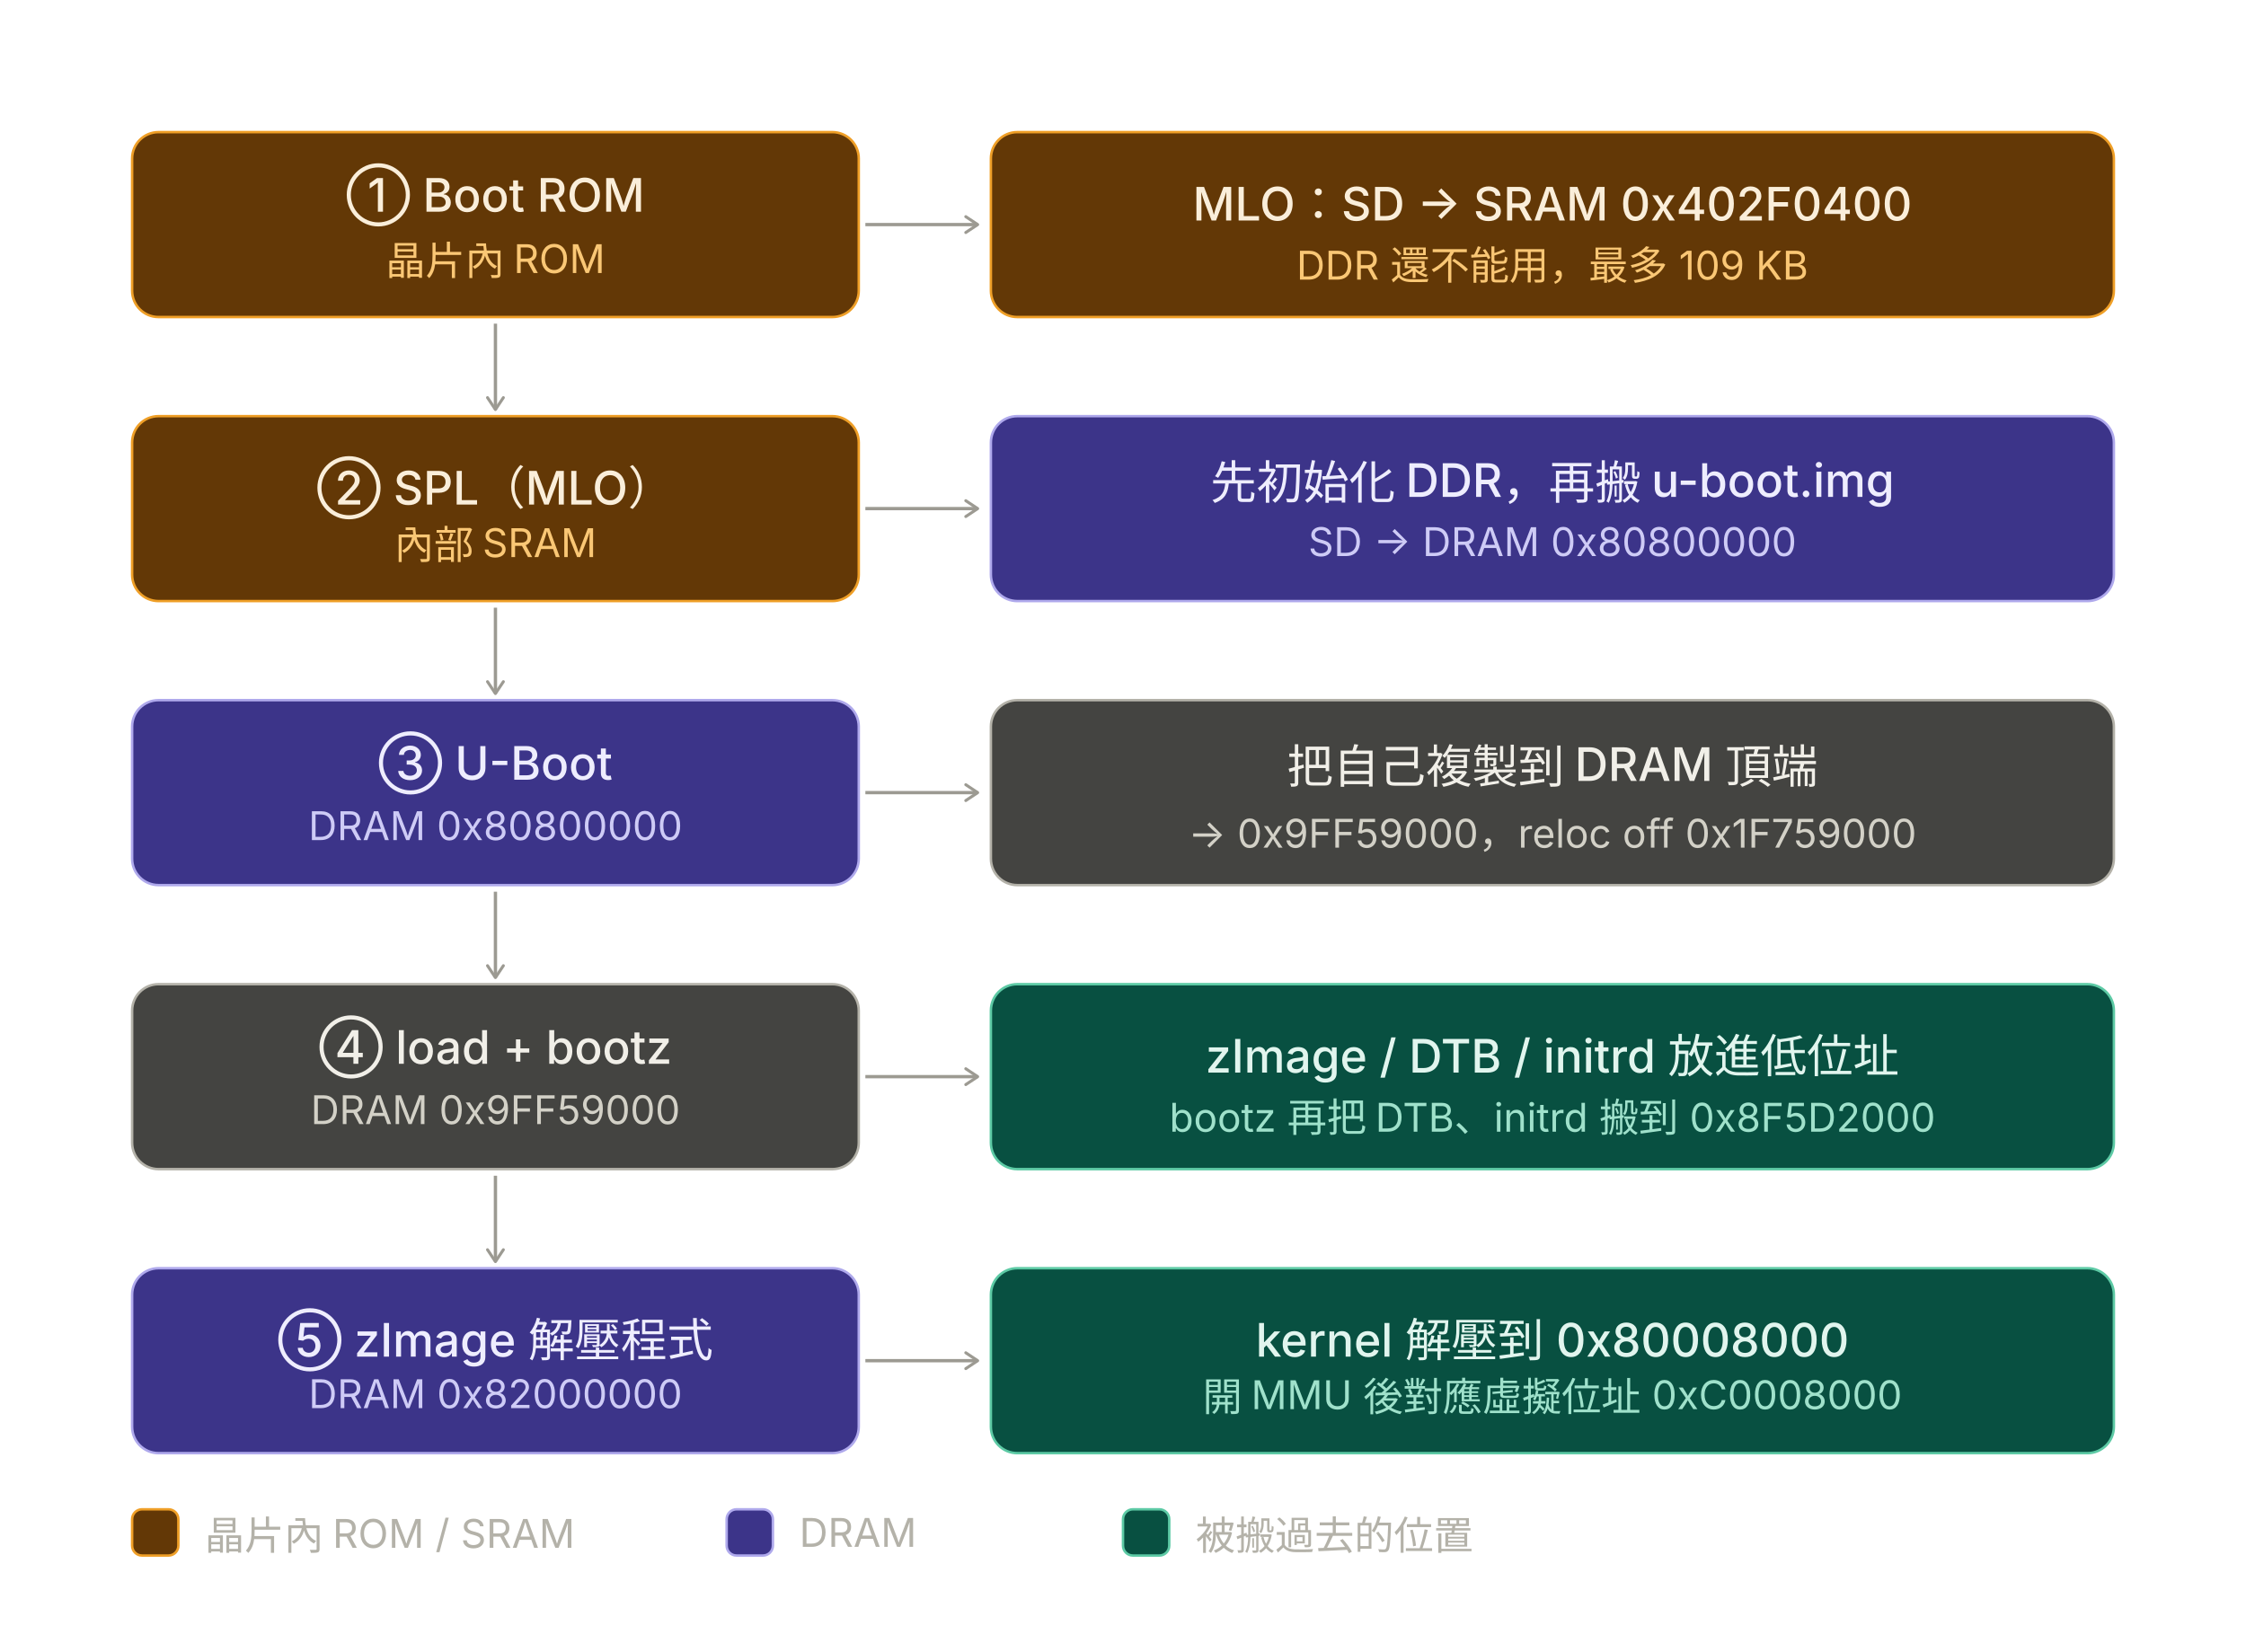
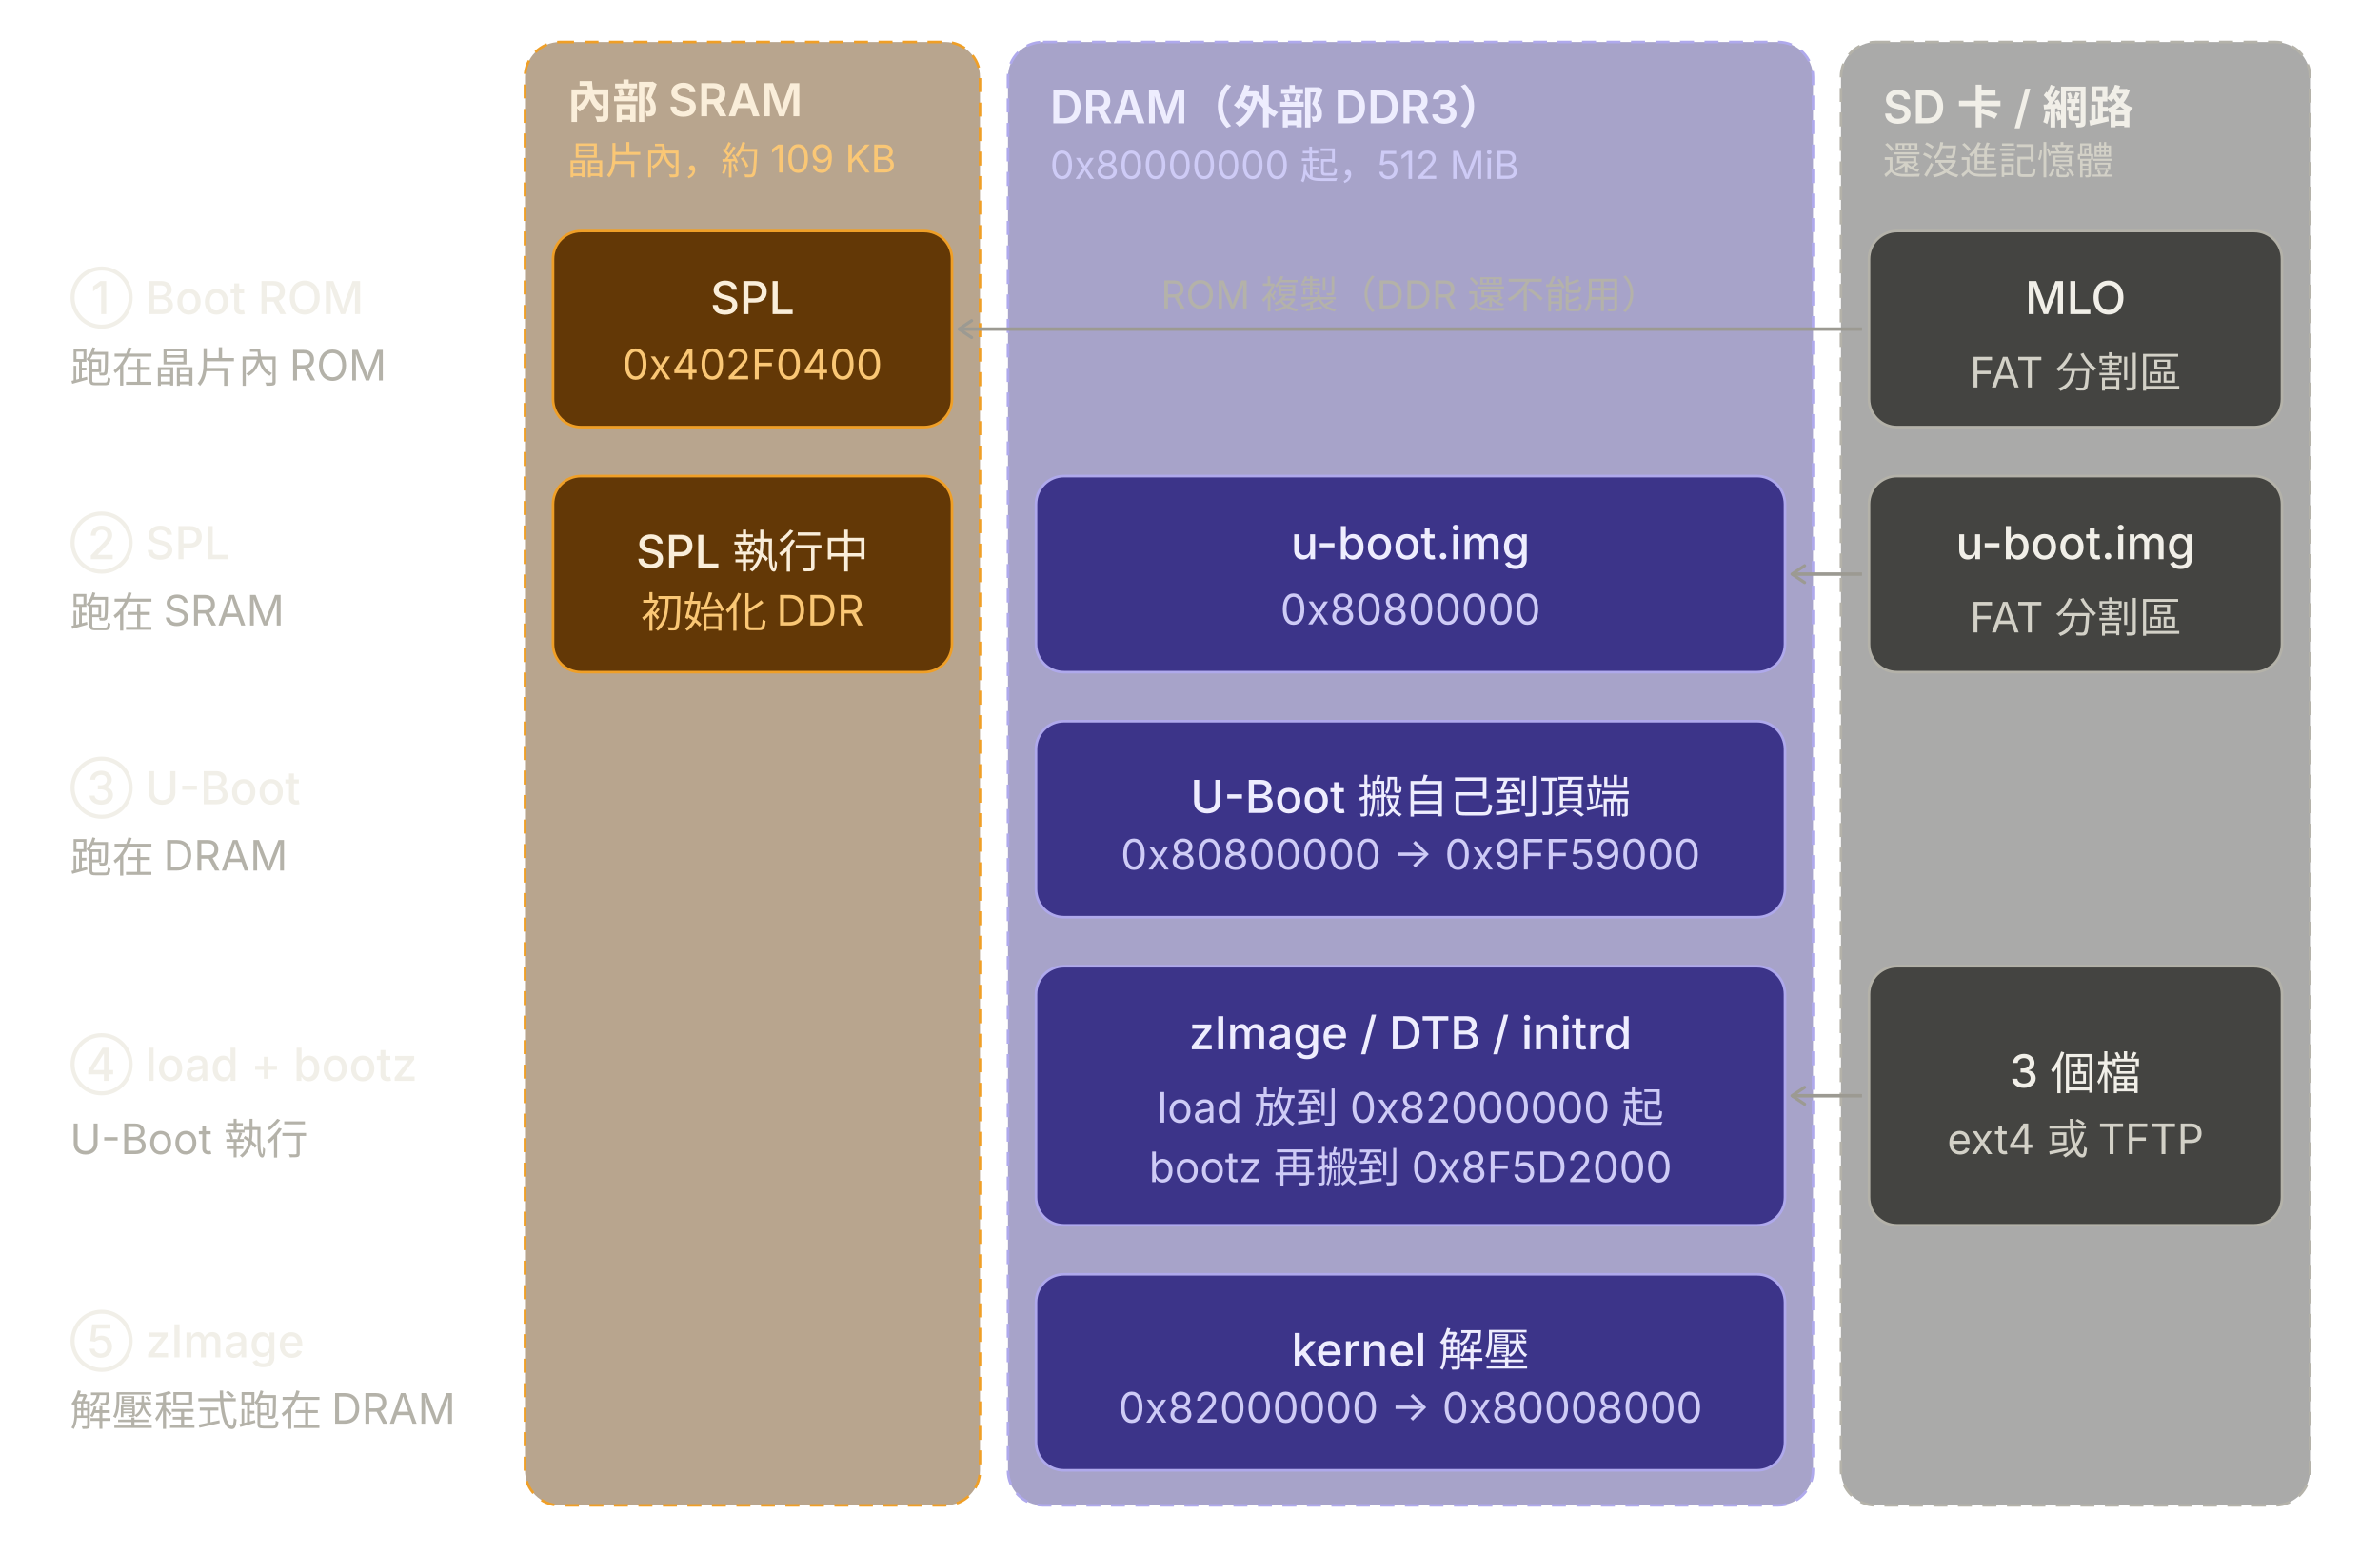
- <svg xmlns="http://www.w3.org/2000/svg" viewBox="0 0 680 500" width="680" height="500" role="img" font-family="system-ui, -apple-system, 'Segoe UI', 'Noto Sans TC', 'PingFang TC', 'Microsoft JhengHei', sans-serif">
+ <svg xmlns="http://www.w3.org/2000/svg" viewBox="0 0 680 444" width="680" height="444" role="img" font-family="system-ui, -apple-system, 'Segoe UI', 'Noto Sans TC', 'PingFang TC', 'Microsoft JhengHei', sans-serif">
  <defs>
    <marker id="arrow" viewBox="0 0 10 10" refX="8" refY="5" markerWidth="6" markerHeight="6" orient="auto-start-reverse">
      <path d="M2 1L8 5L2 9" fill="none" stroke="#9C9A92" stroke-width="1.5" stroke-linecap="round" stroke-linejoin="round" />
    </marker>
  </defs>
-   <rect x="40" y="40" width="220" height="56" rx="8" fill="#633806" stroke="#EF9F27" stroke-width="0.75" />
-   <text x="150.0" y="59.0" fill="#FAEEDA" font-size="14" font-weight="500" text-anchor="middle" dominant-baseline="central">① Boot ROM</text>
-   <text x="150.0" y="78.0" fill="#FAC775" font-size="12" font-weight="400" text-anchor="middle" dominant-baseline="central">晶片內 ROM</text>
-   <line x1="262" y1="68" x2="296" y2="68" stroke="#9C9A92" stroke-width="1" marker-end="url(#arrow)" />
-   <rect x="300" y="40" width="340" height="56" rx="8" fill="#633806" stroke="#EF9F27" stroke-width="0.75" />
-   <text x="470.0" y="59.0" fill="#FAEEDA" font-size="14" font-weight="500" text-anchor="middle" dominant-baseline="central">MLO：SD → SRAM 0x402F0400</text>
-   <text x="470.0" y="78.0" fill="#FAC775" font-size="12" font-weight="400" text-anchor="middle" dominant-baseline="central">DDR 還不能用，最多 109 KB</text>
-   <rect x="40" y="126" width="220" height="56" rx="8" fill="#633806" stroke="#EF9F27" stroke-width="0.75" />
-   <text x="150.0" y="145.0" fill="#FAEEDA" font-size="14" font-weight="500" text-anchor="middle" dominant-baseline="central">② SPL（MLO）</text>
-   <text x="150.0" y="164.0" fill="#FAC775" font-size="12" font-weight="400" text-anchor="middle" dominant-baseline="central">內部 SRAM</text>
-   <line x1="262" y1="154" x2="296" y2="154" stroke="#9C9A92" stroke-width="1" marker-end="url(#arrow)" />
-   <rect x="300" y="126" width="340" height="56" rx="8" fill="#3C3489" stroke="#AFA9EC" stroke-width="0.75" />
-   <text x="470.0" y="145.0" fill="#EEEDFE" font-size="14" font-weight="500" text-anchor="middle" dominant-baseline="central">先初始化 DDR，再搬 u-boot.img</text>
-   <text x="470.0" y="164.0" fill="#CECBF6" font-size="12" font-weight="400" text-anchor="middle" dominant-baseline="central">SD → DRAM 0x80800000</text>
-   <line x1="150" y1="98" x2="150" y2="124" stroke="#9C9A92" stroke-width="1" marker-end="url(#arrow)" />
-   <rect x="40" y="212" width="220" height="56" rx="8" fill="#3C3489" stroke="#AFA9EC" stroke-width="0.75" />
-   <text x="150.0" y="231.0" fill="#EEEDFE" font-size="14" font-weight="500" text-anchor="middle" dominant-baseline="central">③ U-Boot</text>
-   <text x="150.0" y="250.0" fill="#CECBF6" font-size="12" font-weight="400" text-anchor="middle" dominant-baseline="central">DRAM 0x80800000</text>
-   <line x1="262" y1="240" x2="296" y2="240" stroke="#9C9A92" stroke-width="1" marker-end="url(#arrow)" />
-   <rect x="300" y="212" width="340" height="56" rx="8" fill="#444441" stroke="#B4B2A9" stroke-width="0.75" />
-   <text x="470.0" y="231.0" fill="#F1EFE8" font-size="14" font-weight="500" text-anchor="middle" dominant-baseline="central">把自己複製到 DRAM 頂端</text>
-   <text x="470.0" y="250.0" fill="#D3D1C7" font-size="12" font-weight="400" text-anchor="middle" dominant-baseline="central">→ 0x9FF59000，reloc off 0x1F759000</text>
-   <line x1="150" y1="184" x2="150" y2="210" stroke="#9C9A92" stroke-width="1" marker-end="url(#arrow)" />
-   <rect x="40" y="298" width="220" height="56" rx="8" fill="#444441" stroke="#B4B2A9" stroke-width="0.75" />
-   <text x="150.0" y="317.0" fill="#F1EFE8" font-size="14" font-weight="500" text-anchor="middle" dominant-baseline="central">④ load + bootz</text>
-   <text x="150.0" y="336.0" fill="#D3D1C7" font-size="12" font-weight="400" text-anchor="middle" dominant-baseline="central">DRAM 0x9FF59000</text>
-   <line x1="262" y1="326" x2="296" y2="326" stroke="#9C9A92" stroke-width="1" marker-end="url(#arrow)" />
-   <rect x="300" y="298" width="340" height="56" rx="8" fill="#085041" stroke="#5DCAA5" stroke-width="0.75" />
-   <text x="470.0" y="317.0" fill="#E1F5EE" font-size="14" font-weight="500" text-anchor="middle" dominant-baseline="central">zImage / DTB / initrd 放進低位址</text>
-   <text x="470.0" y="336.0" fill="#9FE1CB" font-size="12" font-weight="400" text-anchor="middle" dominant-baseline="central">bootz 再把 DTB、initrd 搬到 0x8F5D2000</text>
-   <line x1="150" y1="270" x2="150" y2="296" stroke="#9C9A92" stroke-width="1" marker-end="url(#arrow)" />
-   <rect x="40" y="384" width="220" height="56" rx="8" fill="#3C3489" stroke="#AFA9EC" stroke-width="0.75" />
-   <text x="150.0" y="403.0" fill="#EEEDFE" font-size="14" font-weight="500" text-anchor="middle" dominant-baseline="central">⑤ zImage 解壓程式</text>
-   <text x="150.0" y="422.0" fill="#CECBF6" font-size="12" font-weight="400" text-anchor="middle" dominant-baseline="central">DRAM 0x82000000</text>
-   <line x1="262" y1="412" x2="296" y2="412" stroke="#9C9A92" stroke-width="1" marker-end="url(#arrow)" />
-   <rect x="300" y="384" width="340" height="56" rx="8" fill="#085041" stroke="#5DCAA5" stroke-width="0.75" />
-   <text x="470.0" y="403.0" fill="#E1F5EE" font-size="14" font-weight="500" text-anchor="middle" dominant-baseline="central">kernel 解壓到 0x80008000</text>
-   <text x="470.0" y="422.0" fill="#9FE1CB" font-size="12" font-weight="400" text-anchor="middle" dominant-baseline="central">開 MMU 後對應虛擬位址 0xC0008000</text>
-   <line x1="150" y1="356" x2="150" y2="382" stroke="#9C9A92" stroke-width="1" marker-end="url(#arrow)" />
-   <rect x="40" y="457" width="14" height="14" rx="3" fill="#633806" stroke="#EF9F27" stroke-width="0.75" />
-   <text x="62" y="464" fill="#B4B2A9" font-size="12" font-weight="400" text-anchor="start" dominant-baseline="central">晶片內 ROM / SRAM</text>
-   <rect x="220" y="457" width="14" height="14" rx="3" fill="#3C3489" stroke="#AFA9EC" stroke-width="0.75" />
-   <text x="242" y="464" fill="#B4B2A9" font-size="12" font-weight="400" text-anchor="start" dominant-baseline="central">DRAM</text>
-   <rect x="340" y="457" width="14" height="14" rx="3" fill="#085041" stroke="#5DCAA5" stroke-width="0.75" />
-   <text x="362" y="464" fill="#B4B2A9" font-size="12" font-weight="400" text-anchor="start" dominant-baseline="central">被搬過去的位置</text>
+   <rect x="150" y="12" width="130" height="418" rx="10" fill="#633806" fill-opacity="0.45" stroke="#EF9F27" stroke-width="0.75" stroke-dasharray="4 3" />
+   <text x="162" y="28" fill="#FAEEDA" font-size="13" font-weight="600" text-anchor="start" dominant-baseline="central">內部 SRAM</text>
+   <text x="162" y="45" fill="#FAC775" font-size="11" font-weight="400" text-anchor="start" dominant-baseline="central">晶片內，約 109 KB</text>
+   <rect x="288" y="12" width="230" height="418" rx="10" fill="#3C3489" fill-opacity="0.45" stroke="#AFA9EC" stroke-width="0.75" stroke-dasharray="4 3" />
+   <text x="300" y="28" fill="#EEEDFE" font-size="13" font-weight="600" text-anchor="start" dominant-baseline="central">DRAM（外部 DDR3）</text>
+   <text x="300" y="45" fill="#CECBF6" font-size="11" font-weight="400" text-anchor="start" dominant-baseline="central">0x80000000 起，512 MiB</text>
+   <rect x="526" y="12" width="134" height="418" rx="10" fill="#444441" fill-opacity="0.45" stroke="#B4B2A9" stroke-width="0.75" stroke-dasharray="4 3" />
+   <text x="538" y="28" fill="#F1EFE8" font-size="13" font-weight="600" text-anchor="start" dominant-baseline="central">SD 卡 / 網路</text>
+   <text x="538" y="45" fill="#D3D1C7" font-size="11" font-weight="400" text-anchor="start" dominant-baseline="central">還沒進記憶體</text>
+   <text x="20" y="85.0" fill="#F1EFE8" font-size="13" font-weight="500" text-anchor="start" dominant-baseline="central">① Boot ROM</text>
+   <text x="20" y="104.0" fill="#B4B2A9" font-size="12" font-weight="400" text-anchor="start" dominant-baseline="central">跑在晶片內 ROM</text>
+   <rect x="158" y="66" width="114" height="56" rx="8" fill="#633806" stroke="#EF9F27" stroke-width="0.75" />
+   <text x="215.0" y="85.0" fill="#FAEEDA" font-size="13" font-weight="500" text-anchor="middle" dominant-baseline="central">SPL</text>
+   <text x="215.0" y="104.0" fill="#FAC775" font-size="12" font-weight="400" text-anchor="middle" dominant-baseline="central">0x402F0400</text>
+   <rect x="534" y="66" width="118" height="56" rx="8" fill="#444441" stroke="#B4B2A9" stroke-width="0.75" />
+   <text x="593.0" y="85.0" fill="#F1EFE8" font-size="13" font-weight="500" text-anchor="middle" dominant-baseline="central">MLO</text>
+   <text x="593.0" y="104.0" fill="#D3D1C7" font-size="12" font-weight="400" text-anchor="middle" dominant-baseline="central">FAT 分割區</text>
+   <line x1="532" y1="94.0" x2="274" y2="94.0" stroke="#9C9A92" stroke-width="1" marker-end="url(#arrow)" />
+   <text x="403.0" y="82.0" fill="#B4B2A9" font-size="11" font-weight="400" text-anchor="middle" dominant-baseline="central">ROM 複製（DDR 還不能用）</text>
+   <text x="20" y="155.0" fill="#F1EFE8" font-size="13" font-weight="500" text-anchor="start" dominant-baseline="central">② SPL</text>
+   <text x="20" y="174.0" fill="#B4B2A9" font-size="12" font-weight="400" text-anchor="start" dominant-baseline="central">跑在 SRAM</text>
+   <rect x="158" y="136" width="114" height="56" rx="8" fill="#633806" stroke="#EF9F27" stroke-width="0.75" />
+   <text x="215.0" y="155.0" fill="#FAEEDA" font-size="13" font-weight="500" text-anchor="middle" dominant-baseline="central">SPL 執行中</text>
+   <text x="215.0" y="174.0" fill="#FAC775" font-size="12" font-weight="400" text-anchor="middle" dominant-baseline="central">初始化 DDR</text>
+   <rect x="296" y="136" width="214" height="56" rx="8" fill="#3C3489" stroke="#AFA9EC" stroke-width="0.75" />
+   <text x="403.0" y="155.0" fill="#EEEDFE" font-size="13" font-weight="500" text-anchor="middle" dominant-baseline="central">u-boot.img</text>
+   <text x="403.0" y="174.0" fill="#CECBF6" font-size="12" font-weight="400" text-anchor="middle" dominant-baseline="central">0x80800000</text>
+   <rect x="534" y="136" width="118" height="56" rx="8" fill="#444441" stroke="#B4B2A9" stroke-width="0.75" />
+   <text x="593.0" y="155.0" fill="#F1EFE8" font-size="13" font-weight="500" text-anchor="middle" dominant-baseline="central">u-boot.img</text>
+   <text x="593.0" y="174.0" fill="#D3D1C7" font-size="12" font-weight="400" text-anchor="middle" dominant-baseline="central">FAT 分割區</text>
+   <line x1="532" y1="164.0" x2="512" y2="164.0" stroke="#9C9A92" stroke-width="1" marker-end="url(#arrow)" />
+   <text x="20" y="225.0" fill="#F1EFE8" font-size="13" font-weight="500" text-anchor="start" dominant-baseline="central">③ U-Boot</text>
+   <text x="20" y="244.0" fill="#B4B2A9" font-size="12" font-weight="400" text-anchor="start" dominant-baseline="central">跑在 DRAM</text>
+   <rect x="296" y="206" width="214" height="56" rx="8" fill="#3C3489" stroke="#AFA9EC" stroke-width="0.75" />
+   <text x="403.0" y="225.0" fill="#EEEDFE" font-size="13" font-weight="500" text-anchor="middle" dominant-baseline="central">U-Boot 搬自己到頂端</text>
+   <text x="403.0" y="244.0" fill="#CECBF6" font-size="12" font-weight="400" text-anchor="middle" dominant-baseline="central">0x80800000 → 0x9FF59000</text>
+   <text x="20" y="304.0" fill="#F1EFE8" font-size="13" font-weight="500" text-anchor="start" dominant-baseline="central">④ load + bootz</text>
+   <text x="20" y="323.0" fill="#B4B2A9" font-size="12" font-weight="400" text-anchor="start" dominant-baseline="central">U-Boot 執行</text>
+   <rect x="296" y="276" width="214" height="74" rx="8" fill="#3C3489" stroke="#AFA9EC" stroke-width="0.75" />
+   <text x="403.0" y="295.0" fill="#EEEDFE" font-size="13" font-weight="500" text-anchor="middle" dominant-baseline="central">zImage / DTB / initrd</text>
+   <text x="403.0" y="314.0" fill="#CECBF6" font-size="12" font-weight="400" text-anchor="middle" dominant-baseline="central">load 放到 0x82000000 起</text>
+   <text x="403.0" y="331.0" fill="#CECBF6" font-size="12" font-weight="400" text-anchor="middle" dominant-baseline="central">bootz 再搬到 0x8F5D2000</text>
+   <rect x="534" y="276" width="118" height="74" rx="8" fill="#444441" stroke="#B4B2A9" stroke-width="0.75" />
+   <text x="593.0" y="304.0" fill="#F1EFE8" font-size="13" font-weight="500" text-anchor="middle" dominant-baseline="central">3 個檔</text>
+   <text x="593.0" y="323.0" fill="#D3D1C7" font-size="12" font-weight="400" text-anchor="middle" dominant-baseline="central">ext4 或 TFTP</text>
+   <line x1="532" y1="313.0" x2="512" y2="313.0" stroke="#9C9A92" stroke-width="1" marker-end="url(#arrow)" />
+   <text x="20" y="383.0" fill="#F1EFE8" font-size="13" font-weight="500" text-anchor="start" dominant-baseline="central">⑤ zImage</text>
+   <text x="20" y="402.0" fill="#B4B2A9" font-size="12" font-weight="400" text-anchor="start" dominant-baseline="central">解壓程式跑在 DRAM</text>
+   <rect x="296" y="364" width="214" height="56" rx="8" fill="#3C3489" stroke="#AFA9EC" stroke-width="0.75" />
+   <text x="403.0" y="383.0" fill="#EEEDFE" font-size="13" font-weight="500" text-anchor="middle" dominant-baseline="central">kernel 解壓</text>
+   <text x="403.0" y="402.0" fill="#CECBF6" font-size="12" font-weight="400" text-anchor="middle" dominant-baseline="central">0x82000000 → 0x80008000</text>
</svg>
